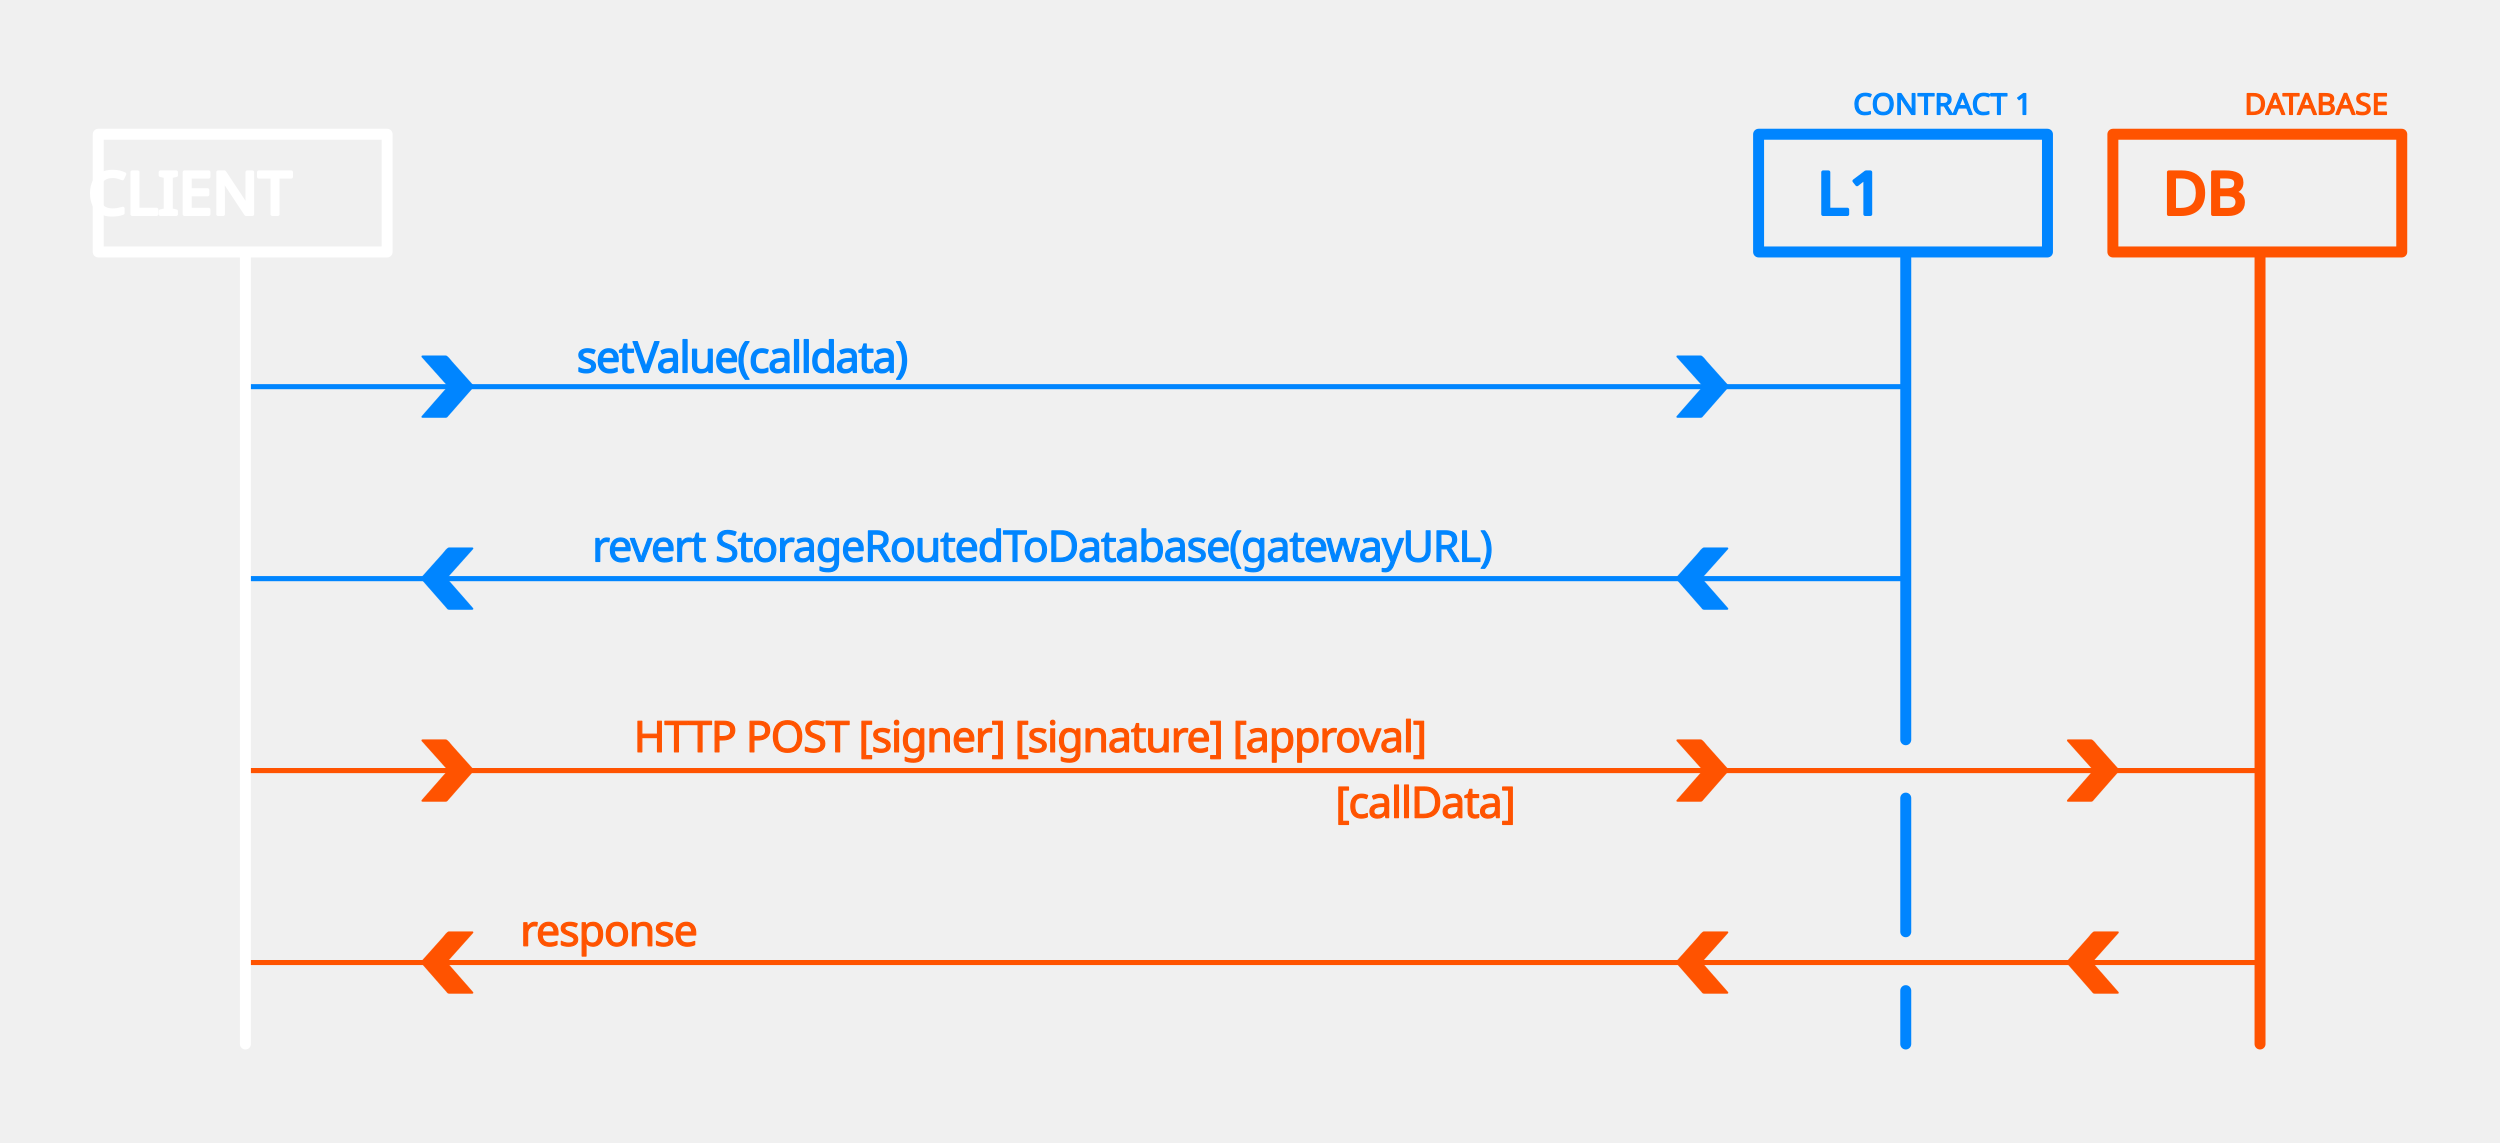
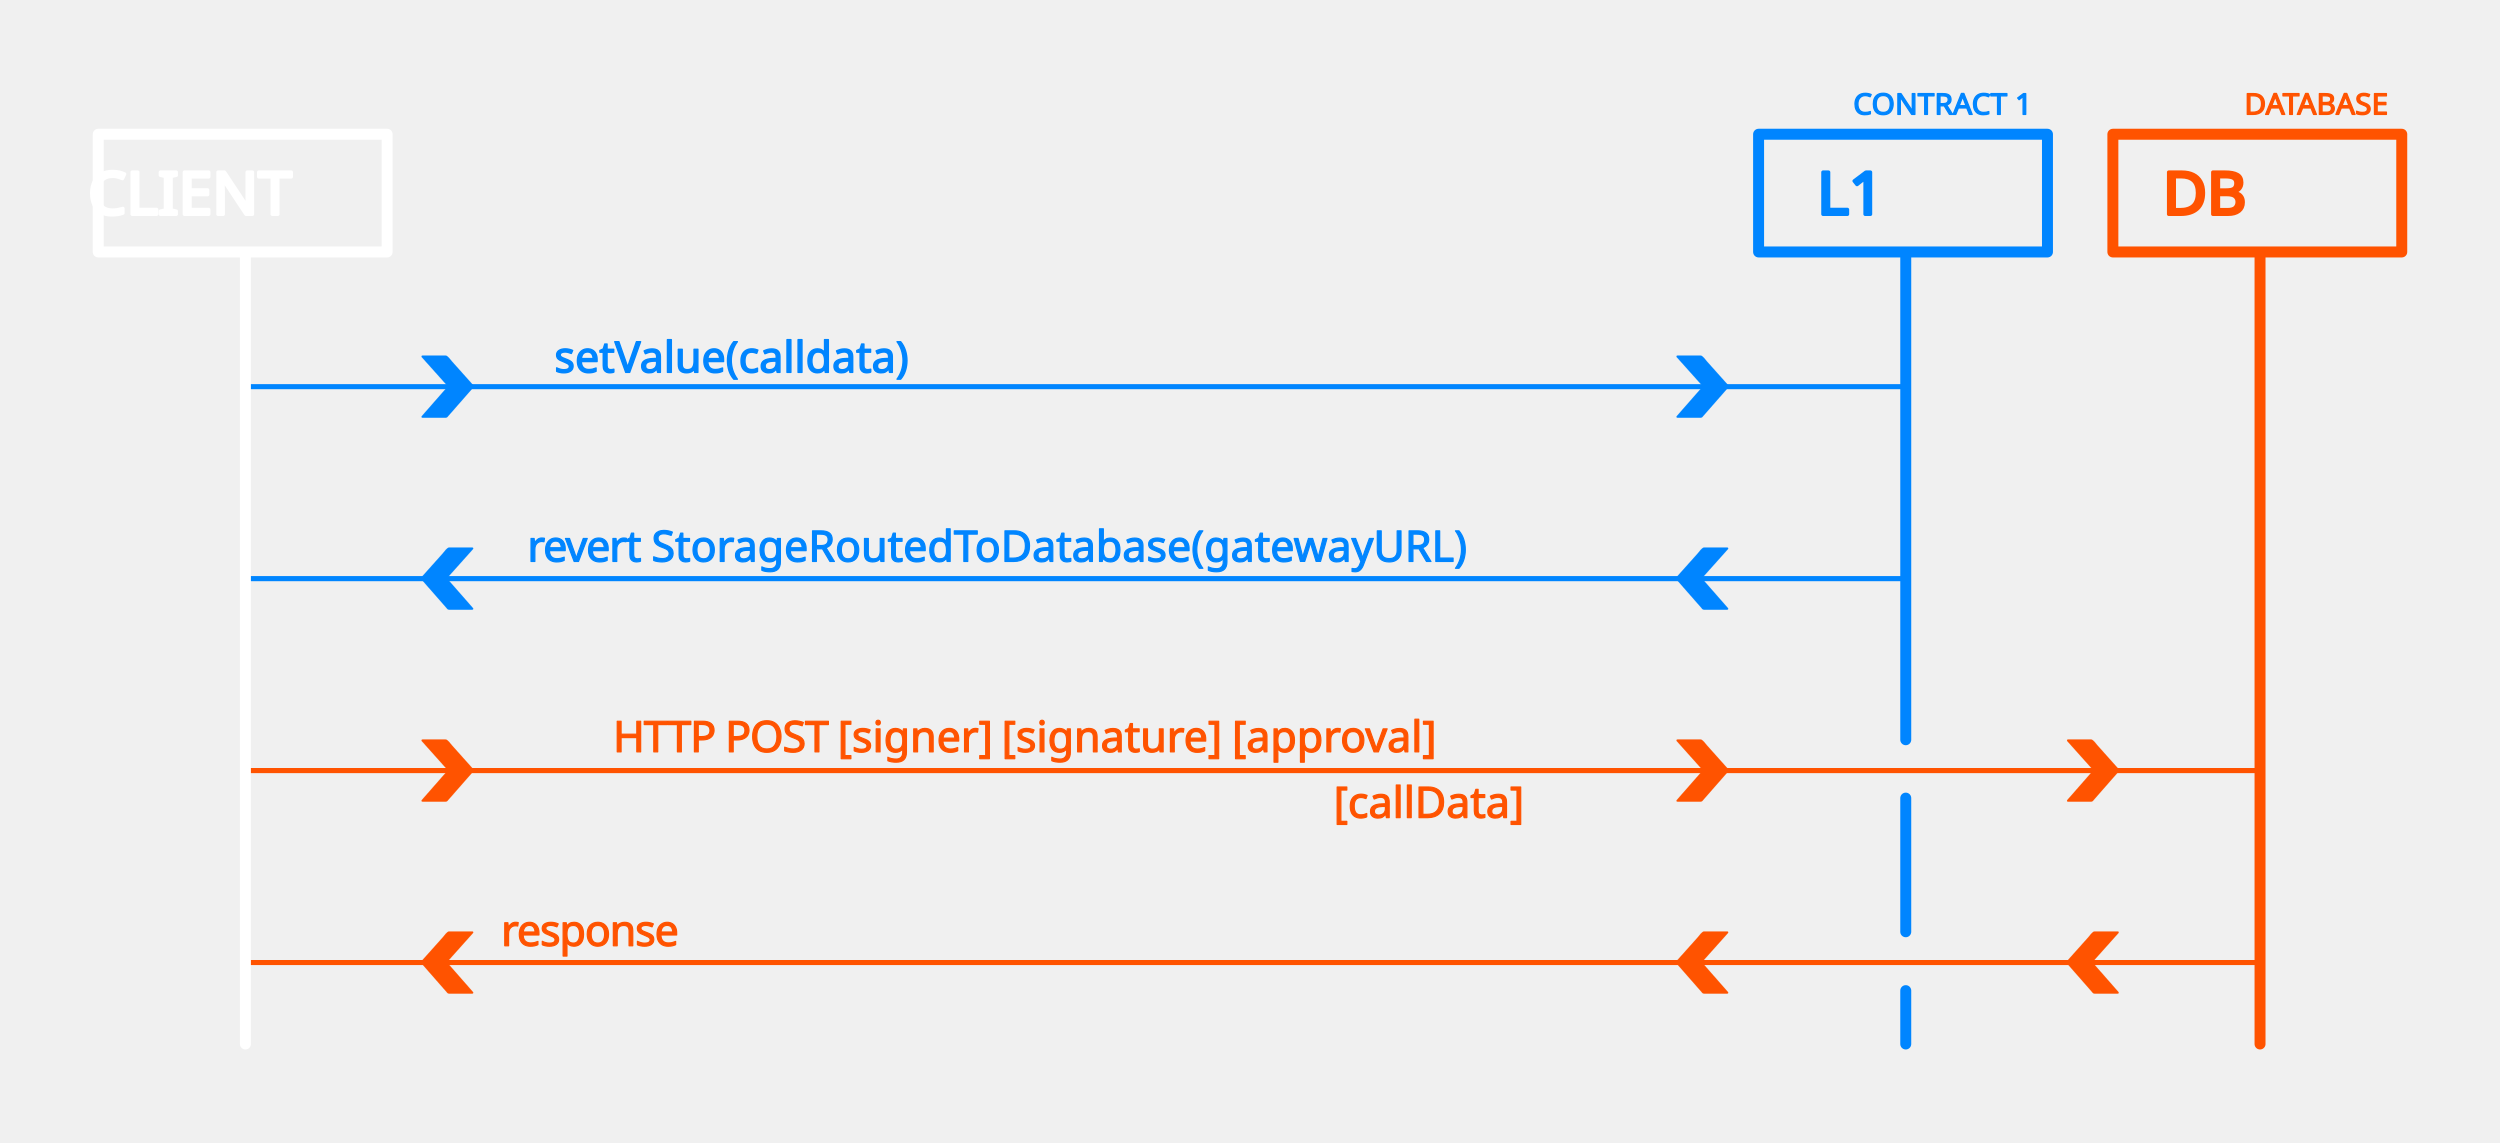
<svg xmlns="http://www.w3.org/2000/svg" xmlns:xlink="http://www.w3.org/1999/xlink" width="538.993mm" height="246.266mm" viewBox="0 0 538.993 246.266" version="1.1" id="svg6">
  <defs id="defs2">
    <rect x="258.608" y="35.355" width="130.437" height="286.727" id="rect1163" />
    <rect x="352.45" y="114.378" width="27.62" height="4.849" id="rect1482" />
    <linearGradient id="linearGradient1059">
      <stop style="stop-color:#000000;stop-opacity:1;" offset="0" id="stop1055" />
      <stop style="stop-color:#000000;stop-opacity:0;" offset="1" id="stop1057" />
    </linearGradient>
    <rect x="136.861" y="168.484" width="23.687" height="7.896" id="rect1202" />
    <linearGradient id="linearGradient1005">
      <stop style="stop-color:#000000;stop-opacity:1;" offset="0" id="stop1001" />
      <stop style="stop-color:#000000;stop-opacity:0;" offset="1" id="stop1003" />
    </linearGradient>
    <marker style="overflow:visible" id="Arrow2Mstart" refX="0" refY="0" orient="auto">
      <path transform="scale(0.6)" d="M 8.719,4.034 -2.207,0.016 8.719,-4.002 c -1.745,2.372 -1.735,5.617 -6e-7,8.035 z" style="fill:context-stroke;fill-rule:evenodd;stroke-width:0.625;stroke-linejoin:round" id="path1120" />
    </marker>
    <marker style="overflow:visible" id="Arrow2Lend" refX="0" refY="0" orient="auto">
      <path transform="matrix(-1.1,0,0,-1.1,-1.1,0)" d="M 8.719,4.034 -2.207,0.016 8.719,-4.002 c -1.745,2.372 -1.735,5.617 -6e-7,8.035 z" style="fill:context-stroke;fill-rule:evenodd;stroke-width:0.625;stroke-linejoin:round" id="path1117" />
    </marker>
    <marker style="overflow:visible" id="TriangleOutL" refX="0" refY="0" orient="auto">
      <path transform="scale(0.8)" style="fill:context-stroke;fill-rule:evenodd;stroke:context-stroke;stroke-width:1pt" d="M 5.77,0 -2.88,5 V -5 Z" id="path1238" />
    </marker>
    <marker style="overflow:visible" id="TriangleOutL-4" refX="0" refY="0" orient="auto">
      <path transform="scale(0.8)" style="fill:context-stroke;fill-rule:evenodd;stroke:context-stroke;stroke-width:1pt" d="M 5.77,0 -2.88,5 V -5 Z" id="path1238-7" />
    </marker>
    <marker style="overflow:visible" id="TriangleOutL-8" refX="0" refY="0" orient="auto">
      <path transform="scale(0.8)" style="fill:context-stroke;fill-rule:evenodd;stroke:context-stroke;stroke-width:1pt" d="M 5.77,0 -2.88,5 V -5 Z" id="path1238-3" />
    </marker>
    <marker style="overflow:visible" id="TriangleOutL-4-2" refX="0" refY="0" orient="auto">
      <path transform="scale(0.8)" style="fill:context-stroke;fill-rule:evenodd;stroke:context-stroke;stroke-width:1pt" d="M 5.77,0 -2.88,5 V -5 Z" id="path1238-7-8" />
    </marker>
    <linearGradient xlink:href="#linearGradient1005" id="linearGradient1007" x1="88.406" y1="45.401" x2="98.212" y2="45.401" gradientUnits="userSpaceOnUse" />
    <linearGradient xlink:href="#linearGradient1059" id="linearGradient1061" x1="86.907" y1="237.228" x2="177.445" y2="237.228" gradientUnits="userSpaceOnUse" />
  </defs>
  <g id="layer1" transform="translate(-33.41176,-64.922)">
-     <g id="g1001" transform="translate(-2.308462,-1.058333)">
+     <g id="g1001" transform="translate(-3.516297,-1.058333)">
      <text xml:space="preserve" style="font-size:9.269px;line-height:1.25;font-family:Palatino;-inkscape-font-specification:Palatino;font-variant-ligatures:none;text-align:center;letter-spacing:-0.242px;text-anchor:middle;fill:#ff5300;fill-opacity:1;stroke:#ff5300;stroke-width:0.257;stroke-linecap:round;stroke-linejoin:round;stroke-miterlimit:4;stroke-dasharray:none;stroke-opacity:1" x="265.375" y="228.085" id="text1278-7-4">
-         <tspan id="tspan1276-9-2" x="265.254" y="228.085" style="font-style:normal;font-variant:normal;font-weight:normal;font-stretch:normal;font-family:'SF Mono';-inkscape-font-specification:'SF Mono';fill:#ff5300;fill-opacity:1;stroke:#ff5300;stroke-width:0.257;stroke-linecap:round;stroke-linejoin:round;stroke-miterlimit:4;stroke-dasharray:none;stroke-opacity:1">HTTP POST [signer] [signature] [approval]</tspan>
+         <tspan id="tspan1276-9-2" x="265.254" y="228.085" style="font-style:normal;font-variant:normal;font-weight:normal;font-stretch:normal;font-family:'SF Mono';-inkscape-font-specification:'SF Mono';fill:#ff5300;fill-opacity:1;stroke:#ff5300;stroke-width:0.257;stroke-linecap:round;stroke-linejoin:round;stroke-miterlimit:4;stroke-dasharray:none;stroke-opacity:1">HTTP POST [<tspan style="letter-spacing:0px" id="tspan967">signer</tspan>] [<tspan style="letter-spacing:0px" id="tspan969">signature]</tspan> [<tspan style="letter-spacing:0px" id="tspan971">approval</tspan>]</tspan>
      </text>
-       <text xml:space="preserve" style="font-size:9.269px;line-height:1.25;font-family:Palatino;-inkscape-font-specification:Palatino;font-variant-ligatures:none;text-align:center;letter-spacing:-0.242px;text-anchor:middle;fill:#ff5300;fill-opacity:1;stroke:#ff5300;stroke-width:0.257;stroke-linecap:round;stroke-linejoin:round;stroke-miterlimit:4;stroke-dasharray:none;stroke-opacity:1" x="350.579" y="242.269" id="text1278-7-4-3">
-         <tspan id="tspan1276-9-2-3" x="350.458" y="242.269" style="font-style:normal;font-variant:normal;font-weight:normal;font-stretch:normal;font-family:'SF Mono';-inkscape-font-specification:'SF Mono';fill:#ff5300;fill-opacity:1;stroke:#ff5300;stroke-width:0.257;stroke-linecap:round;stroke-linejoin:round;stroke-miterlimit:4;stroke-dasharray:none;stroke-opacity:1">[callData]</tspan>
+       <text xml:space="preserve" style="font-size:9.269px;line-height:1.25;font-family:Palatino;-inkscape-font-specification:Palatino;font-variant-ligatures:none;text-align:center;letter-spacing:-0.242px;text-anchor:middle;fill:#ff5300;fill-opacity:1;stroke:#ff5300;stroke-width:0.257;stroke-linecap:round;stroke-linejoin:round;stroke-miterlimit:4;stroke-dasharray:none;stroke-opacity:1" x="352.512" y="242.269" id="text1278-7-4-3">
+         <tspan id="tspan1276-9-2-3" x="352.391" y="242.269" style="font-style:normal;font-variant:normal;font-weight:normal;font-stretch:normal;font-family:'SF Mono';-inkscape-font-specification:'SF Mono';fill:#ff5300;fill-opacity:1;stroke:#ff5300;stroke-width:0.257;stroke-linecap:round;stroke-linejoin:round;stroke-miterlimit:4;stroke-dasharray:none;stroke-opacity:1">[<tspan style="letter-spacing:0px" id="tspan973">callData</tspan>]</tspan>
      </text>
    </g>
-     <g id="g1285" transform="translate(-14.83265,4.208755)" style="fill:#0085ff;fill-opacity:1;stroke:#0085ff;stroke-opacity:1">
-       <text xml:space="preserve" style="font-size:9.269px;line-height:1.25;font-family:Palatino;-inkscape-font-specification:Palatino;font-variant-ligatures:none;text-align:center;letter-spacing:-0.29px;text-anchor:middle;fill:#0085ff;fill-opacity:1;stroke:#0085ff;stroke-width:0.309;stroke-linecap:round;stroke-linejoin:round;stroke-miterlimit:4;stroke-dasharray:none;stroke-opacity:1" x="214.05" y="140.992" id="text1278">
-         <tspan id="tspan1276" x="216.629" y="140.992" style="font-style:normal;font-variant:normal;font-weight:normal;font-stretch:normal;font-size:9.269px;font-family:'SF Mono';-inkscape-font-specification:'SF Mono';fill:#0085ff;fill-opacity:1;stroke:#0085ff;stroke-width:0.309;stroke-linecap:round;stroke-linejoin:round;stroke-miterlimit:4;stroke-dasharray:none;stroke-opacity:1">setValue(calldata) </tspan>
+     <g id="g1285" transform="translate(-16.47178,4.208755)" style="fill:#0085ff;fill-opacity:1;stroke:#0085ff;stroke-opacity:1">
+       <text xml:space="preserve" style="font-size:9.269px;line-height:1.25;font-family:Palatino;-inkscape-font-specification:Palatino;font-variant-ligatures:none;text-align:center;letter-spacing:0px;text-anchor:middle;fill:#0085ff;fill-opacity:1;stroke:#0085ff;stroke-width:0.309;stroke-linecap:round;stroke-linejoin:round;stroke-miterlimit:4;stroke-dasharray:none;stroke-opacity:1" x="214.05" y="140.992" id="text1278">
+         <tspan id="tspan1276" x="216.919" y="140.992" style="font-style:normal;font-variant:normal;font-weight:normal;font-stretch:normal;font-size:9.269px;font-family:'SF Mono';-inkscape-font-specification:'SF Mono';fill:#0085ff;fill-opacity:1;stroke:#0085ff;stroke-width:0.309;stroke-linecap:round;stroke-linejoin:round;stroke-miterlimit:4;stroke-dasharray:none;stroke-opacity:1">setValue(calldata) </tspan>
      </text>
    </g>
    <text xml:space="preserve" style="font-style:normal;font-variant:normal;font-weight:normal;font-stretch:normal;font-size:5.875px;line-height:1.05;font-family:SPOTNIK;-inkscape-font-specification:SPOTNIK;font-variant-ligatures:none;text-align:center;letter-spacing:0.472px;text-anchor:middle;fill:#ff4f00;fill-opacity:1;stroke:#000000;stroke-width:0.803;stroke-linecap:round;stroke-linejoin:round;stroke-miterlimit:4;stroke-dasharray:none;stroke-opacity:1" x="187.271" y="146.442" id="text2139-0-1-8-8-8-0-0" transform="scale(1.047946,0.9542476)">
      <tspan style="font-style:normal;font-variant:normal;font-weight:normal;font-stretch:normal;font-family:SPOTNIK;-inkscape-font-specification:SPOTNIK;text-align:end;text-anchor:end;fill:#ff4f00;fill-opacity:1;stroke:#000000;stroke-width:0.803;stroke-linecap:round;stroke-linejoin:round;stroke-miterlimit:4;stroke-dasharray:none;stroke-opacity:1" x="187.271" y="146.442" id="tspan2163-0-2-6-4-3-4" />
    </text>
    <g id="g1162" transform="matrix(0.2723189,0,0,0.2723189,213.8516,218.0248)" />
    <g id="g1170" transform="translate(101.0709,4.805857)" style="fill:none">
      <path style="fill:none;fill-opacity:1;stroke:#0085ff;stroke-width:2.365;stroke-linecap:round;stroke-linejoin:round;stroke-miterlimit:4;stroke-dasharray:none;stroke-opacity:1" d="m 343.216,285.2 v -11.505 m 0,-12.694 v -28.814 m 0,-12.587 v -105.162 H 311.488 V 89.06 h 62.281 v 25.378 h -30.553" id="path1065-7" />
      <text xml:space="preserve" style="font-size:12.87px;line-height:1.25;font-family:Palatino;-inkscape-font-specification:Palatino;font-variant-ligatures:none;text-align:center;letter-spacing:0px;text-anchor:middle;fill:#0085ff;fill-opacity:1;stroke:#0085ff;stroke-width:0.771;stroke-miterlimit:4;stroke-dasharray:none;stroke-opacity:1" x="338.129" y="107.736" id="text1098-9" transform="scale(1.013468,0.9867108)">
        <tspan id="tspan1096-9" x="338.129" y="107.736" style="font-style:normal;font-variant:normal;font-weight:normal;font-stretch:normal;font-family:'SF Mono';-inkscape-font-specification:'SF Mono';fill:#0085ff;fill-opacity:1;stroke:#0085ff;stroke-width:0.771;stroke-linecap:round;stroke-linejoin:round;stroke-miterlimit:4;stroke-dasharray:none;stroke-opacity:1">L1</tspan>
      </text>
    </g>
    <g id="g1175" transform="translate(101.0709,4.2183)" style="fill:none;stroke:#ff5300;stroke-opacity:1">
      <path style="fill:none;fill-opacity:1;stroke:#ff5300;stroke-width:2.365;stroke-linecap:round;stroke-linejoin:round;stroke-miterlimit:4;stroke-dasharray:none;stroke-opacity:1" d="m 419.598,285.787 v -70.697 m 0,0 V 115.026 H 387.87 V 89.648 h 62.281 V 115.026 h -30.553" id="path1065-7-8" />
      <text xml:space="preserve" style="font-size:12.87px;line-height:1.25;font-family:Palatino;-inkscape-font-specification:Palatino;font-variant-ligatures:none;text-align:center;letter-spacing:0px;text-anchor:middle;fill:#ff5300;fill-opacity:1;stroke:#ff5300;stroke-width:0.771;stroke-miterlimit:4;stroke-dasharray:none;stroke-opacity:1" x="413.496" y="108.332" id="text1098-9-0" transform="scale(1.013468,0.9867108)">
        <tspan id="tspan1096-9-8" x="413.496" y="108.332" style="font-style:normal;font-variant:normal;font-weight:normal;font-stretch:normal;font-family:'SF Mono';-inkscape-font-specification:'SF Mono';fill:#ff5300;fill-opacity:1;stroke:#ff5300;stroke-width:0.771;stroke-linecap:round;stroke-linejoin:round;stroke-miterlimit:4;stroke-dasharray:none;stroke-opacity:1">DB</tspan>
      </text>
    </g>
    <text xml:space="preserve" id="text1161" style="font-size:14.111px;line-height:1.25;font-family:Palatino;-inkscape-font-specification:Palatino;font-variant-ligatures:none;text-align:center;letter-spacing:-0.368px;white-space:pre;shape-inside:url(#rect1163);" />
    <text xml:space="preserve" style="font-size:6.379px;line-height:1.25;font-family:Palatino;-inkscape-font-specification:Palatino;font-variant-ligatures:none;text-align:center;letter-spacing:0px;text-anchor:middle;fill:#0085ff;fill-opacity:1;stroke:#0085ff;stroke-width:0.282;stroke-miterlimit:4;stroke-dasharray:none;stroke-opacity:1" x="450.227" y="90.797" id="text1098-9-9" transform="scale(1.013468,0.9867108)">
      <tspan id="tspan1096-9-6" x="450.227" y="90.797" style="font-style:normal;font-variant:normal;font-weight:normal;font-stretch:normal;font-family:'SF Mono';-inkscape-font-specification:'SF Mono';fill:#0085ff;fill-opacity:1;stroke:#0085ff;stroke-width:0.282;stroke-linecap:round;stroke-linejoin:round;stroke-miterlimit:4;stroke-dasharray:none;stroke-opacity:1">CONTRACT 1</tspan>
    </text>
    <path style="fill:none;stroke:#0085ff;stroke-width:1.1;stroke-linecap:round;stroke-linejoin:round;stroke-miterlimit:4;stroke-dasharray:none;stroke-opacity:1" d="M 86.012,148.283 H 444.287" id="path1225" />
    <path style="fill:#0085ff;fill-opacity:1;stroke:#0085ff;stroke-width:1.1;stroke-linecap:round;stroke-linejoin:round;stroke-miterlimit:4;stroke-dasharray:none;stroke-opacity:1" d="M 86.012,189.67 H 444.287" id="path1225-4" />
    <path style="fill:none;stroke:#ff5300;stroke-width:1.1;stroke-linecap:round;stroke-linejoin:round;stroke-miterlimit:4;stroke-dasharray:none;stroke-opacity:1" d="M 86.012,231.056 H 520.669" id="path1225-8" />
    <path style="fill:#ff5300;fill-opacity:1;stroke:#ff5300;stroke-width:1.1;stroke-linecap:round;stroke-linejoin:round;stroke-miterlimit:4;stroke-dasharray:none;stroke-opacity:1" d="M 86.012,272.443 H 520.669" id="path1225-80" />
    <g id="g1291" transform="matrix(-0.02409993,0,0,0.02409993,136.5709,141.5783)" style="fill:#0085ff;fill-opacity:1;stroke:#0085ff;stroke-opacity:1">
      <g id="g1289" style="fill:#0085ff;fill-opacity:1;stroke:#0085ff;stroke-opacity:1">
        <path d="M 508.094,13.5 C 511.82,6.043 508.087,0 499.749,0 c 0,0 -205.77,0 -205.773,0 -19.045,0.006 -44.079,38.363 -56.512,52.262 -21.87,24.449 -186.59,207.547 -187.783,209.934 -3.727,7.458 -3.727,19.544 0,27.001 l 222.456,253.726 c 3.727,7.458 13.507,13.501 21.843,13.501 h 205.77 c 8.335,0 12.071,-6.043 8.345,-13.501 L 285.638,289.197 c -3.728,-7.457 -3.728,-19.544 0,-27.001 z" id="path1287" style="fill:#0085ff;fill-opacity:1;stroke:#0085ff;stroke-opacity:1" />
      </g>
    </g>
    <g id="g1291-1" transform="matrix(-0.02409993,0,0,0.02409993,407.1377,141.5783)" style="fill:#0085ff;fill-opacity:1;stroke:#0085ff;stroke-opacity:1">
      <g id="g1289-3" style="fill:#0085ff;fill-opacity:1;stroke:#0085ff;stroke-opacity:1">
        <path d="M 508.094,13.5 C 511.82,6.043 508.087,0 499.749,0 c 0,0 -205.77,0 -205.773,0 -19.045,0.006 -44.079,38.363 -56.512,52.262 -21.87,24.449 -186.59,207.547 -187.783,209.934 -3.727,7.458 -3.727,19.544 0,27.001 l 222.456,253.726 c 3.727,7.458 13.507,13.501 21.843,13.501 h 205.77 c 8.335,0 12.071,-6.043 8.345,-13.501 L 285.638,289.197 c -3.728,-7.457 -3.728,-19.544 0,-27.001 z" id="path1287-6" style="fill:#0085ff;fill-opacity:1;stroke:#0085ff;stroke-opacity:1" />
      </g>
    </g>
    <g id="g1285-3" transform="translate(61.51891,46.74286)" style="fill:#0085ff;fill-opacity:1;stroke:#0085ff;stroke-opacity:1">
      <text xml:space="preserve" style="font-size:9.269px;line-height:1.25;font-family:Palatino;-inkscape-font-specification:Palatino;font-variant-ligatures:none;text-align:center;letter-spacing:-0.242px;text-anchor:middle;fill:#0085ff;fill-opacity:1;stroke:#0085ff;stroke-width:0.257;stroke-linecap:round;stroke-linejoin:round;stroke-miterlimit:4;stroke-dasharray:none;stroke-opacity:1" x="204.16" y="139.236" id="text1278-7">
-         <tspan id="tspan1276-9" x="204.039" y="139.236" style="font-style:normal;font-variant:normal;font-weight:normal;font-stretch:normal;font-family:'SF Mono';-inkscape-font-specification:'SF Mono';fill:#0085ff;fill-opacity:1;stroke:#0085ff;stroke-width:0.257;stroke-linecap:round;stroke-linejoin:round;stroke-miterlimit:4;stroke-dasharray:none;stroke-opacity:1">revert StorageRoutedToDatabase(gatewayURL)</tspan>
+         <tspan id="tspan1276-9" x="204.16" y="139.236" style="font-style:normal;font-variant:normal;font-weight:normal;font-stretch:normal;font-family:'SF Mono';-inkscape-font-specification:'SF Mono';fill:#0085ff;fill-opacity:1;stroke:#0085ff;stroke-width:0.257;stroke-linecap:round;stroke-linejoin:round;stroke-miterlimit:4;stroke-dasharray:none;stroke-opacity:1">revert <tspan style="letter-spacing:0px" id="tspan965">StorageRoutedToDatabase(gatewayURL)</tspan>
+         </tspan>
      </text>
    </g>
    <g id="g1291-6" transform="matrix(0.02409993,0,0,0.02409993,123.1611,182.9649)" style="fill:#0085ff;fill-opacity:1;stroke:#0085ff;stroke-opacity:1">
      <g id="g1289-0" style="fill:#0085ff;fill-opacity:1;stroke:#0085ff;stroke-opacity:1">
        <path d="M 508.094,13.5 C 511.82,6.043 508.087,0 499.749,0 c 0,0 -205.77,0 -205.773,0 -19.045,0.006 -44.079,38.363 -56.512,52.262 -21.87,24.449 -186.59,207.547 -187.783,209.934 -3.727,7.458 -3.727,19.544 0,27.001 l 222.456,253.726 c 3.727,7.458 13.507,13.501 21.843,13.501 h 205.77 c 8.335,0 12.071,-6.043 8.345,-13.501 L 285.638,289.197 c -3.728,-7.457 -3.728,-19.544 0,-27.001 z" id="path1287-60" style="fill:#0085ff;fill-opacity:1;stroke:#0085ff;stroke-opacity:1" />
      </g>
    </g>
    <g id="g1291-1-2" transform="matrix(0.02409993,0,0,0.02409993,393.7279,182.9649)" style="fill:#0085ff;fill-opacity:1;stroke:#0085ff;stroke-opacity:1">
      <g id="g1289-3-5" style="fill:#0085ff;fill-opacity:1;stroke:#0085ff;stroke-opacity:1">
        <path d="M 508.094,13.5 C 511.82,6.043 508.087,0 499.749,0 c 0,0 -205.77,0 -205.773,0 -19.045,0.006 -44.079,38.363 -56.512,52.262 -21.87,24.449 -186.59,207.547 -187.783,209.934 -3.727,7.458 -3.727,19.544 0,27.001 l 222.456,253.726 c 3.727,7.458 13.507,13.501 21.843,13.501 h 205.77 c 8.335,0 12.071,-6.043 8.345,-13.501 L 285.638,289.197 c -3.728,-7.457 -3.728,-19.544 0,-27.001 z" id="path1287-6-2" style="fill:#0085ff;fill-opacity:1;stroke:#0085ff;stroke-opacity:1" />
      </g>
    </g>
    <g id="g1291-6-4-2" transform="matrix(-0.02409993,0,0,0.02409993,491.3289,224.3516)" style="fill:#ff5300;fill-opacity:1;stroke:#ff5300;stroke-opacity:1">
      <g id="g1289-0-5-8" style="fill:#ff5300;fill-opacity:1;stroke:#ff5300;stroke-opacity:1">
        <path d="M 508.094,13.5 C 511.82,6.043 508.087,0 499.749,0 c 0,0 -205.77,0 -205.773,0 -19.045,0.006 -44.079,38.363 -56.512,52.262 -21.87,24.449 -186.59,207.547 -187.783,209.934 -3.727,7.458 -3.727,19.544 0,27.001 l 222.456,253.726 c 3.727,7.458 13.507,13.501 21.843,13.501 h 205.77 c 8.335,0 12.071,-6.043 8.345,-13.501 L 285.638,289.197 c -3.728,-7.457 -3.728,-19.544 0,-27.001 z" id="path1287-60-3-7" style="fill:#ff5300;fill-opacity:1;stroke:#ff5300;stroke-opacity:1" />
      </g>
    </g>
    <g id="g967">
      <g id="g1291-6-4" transform="matrix(-0.02409993,0,0,0.02409993,407.1377,224.3516)" style="fill:#ff5300;fill-opacity:1;stroke:#ff5300;stroke-opacity:1">
        <g id="g1289-0-5" style="fill:#ff5300;fill-opacity:1;stroke:#ff5300;stroke-opacity:1">
          <path d="M 508.094,13.5 C 511.82,6.043 508.087,0 499.749,0 c 0,0 -205.77,0 -205.773,0 -19.045,0.006 -44.079,38.363 -56.512,52.262 -21.87,24.449 -186.59,207.547 -187.783,209.934 -3.727,7.458 -3.727,19.544 0,27.001 l 222.456,253.726 c 3.727,7.458 13.507,13.501 21.843,13.501 h 205.77 c 8.335,0 12.071,-6.043 8.345,-13.501 L 285.638,289.197 c -3.728,-7.457 -3.728,-19.544 0,-27.001 z" id="path1287-60-3" style="fill:#ff5300;fill-opacity:1;stroke:#ff5300;stroke-opacity:1" />
        </g>
      </g>
      <g id="g1289-3-5-8" transform="matrix(-0.02409993,0,0,0.02409993,136.5709,224.3516)" style="fill:#ff5300;fill-opacity:1;stroke:#ff5300;stroke-opacity:1">
        <path d="M 508.094,13.5 C 511.82,6.043 508.087,0 499.749,0 c 0,0 -205.77,0 -205.773,0 -19.045,0.006 -44.079,38.363 -56.512,52.262 -21.87,24.449 -186.59,207.547 -187.783,209.934 -3.727,7.458 -3.727,19.544 0,27.001 l 222.456,253.726 c 3.727,7.458 13.507,13.501 21.843,13.501 h 205.77 c 8.335,0 12.071,-6.043 8.345,-13.501 L 285.638,289.197 c -3.728,-7.457 -3.728,-19.544 0,-27.001 z" id="path1287-6-2-8" style="fill:#ff5300;fill-opacity:1;stroke:#ff5300;stroke-opacity:1" />
      </g>
    </g>
    <g id="g1291-6-4-2-3" transform="matrix(0.02409993,0,0,0.02409993,477.9191,265.7382)" style="fill:#ff5300;fill-opacity:1;stroke:#ff5300;stroke-opacity:1">
      <g id="g1289-0-5-8-0" style="fill:#ff5300;fill-opacity:1;stroke:#ff5300;stroke-opacity:1">
        <path d="M 508.094,13.5 C 511.82,6.043 508.087,0 499.749,0 c 0,0 -205.77,0 -205.773,0 -19.045,0.006 -44.079,38.363 -56.512,52.262 -21.87,24.449 -186.59,207.547 -187.783,209.934 -3.727,7.458 -3.727,19.544 0,27.001 l 222.456,253.726 c 3.727,7.458 13.507,13.501 21.843,13.501 h 205.77 c 8.335,0 12.071,-6.043 8.345,-13.501 L 285.638,289.197 c -3.728,-7.457 -3.728,-19.544 0,-27.001 z" id="path1287-60-3-7-2" style="fill:#ff5300;fill-opacity:1;stroke:#ff5300;stroke-opacity:1" />
      </g>
    </g>
    <g id="g1291-6-2" transform="matrix(0.02409993,0,0,0.02409993,123.1611,265.7382)" style="fill:#ff5300;fill-opacity:1;stroke:#ff5300;stroke-opacity:1">
      <g id="g1289-0-6" style="fill:#ff5300;fill-opacity:1;stroke:#ff5300;stroke-opacity:1">
        <path d="M 508.094,13.5 C 511.82,6.043 508.087,0 499.749,0 c 0,0 -205.77,0 -205.773,0 -19.045,0.006 -44.079,38.363 -56.512,52.262 -21.87,24.449 -186.59,207.547 -187.783,209.934 -3.727,7.458 -3.727,19.544 0,27.001 l 222.456,253.726 c 3.727,7.458 13.507,13.501 21.843,13.501 h 205.77 c 8.335,0 12.071,-6.043 8.345,-13.501 L 285.638,289.197 c -3.728,-7.457 -3.728,-19.544 0,-27.001 z" id="path1287-60-8" style="fill:#ff5300;fill-opacity:1;stroke:#ff5300;stroke-opacity:1" />
      </g>
    </g>
    <g id="g1291-1-2-5" transform="matrix(0.02409993,0,0,0.02409993,393.7279,265.7382)" style="fill:#ff5300;fill-opacity:1;stroke:#ff5300;stroke-opacity:1">
      <g id="g1289-3-5-5" style="fill:#ff5300;fill-opacity:1;stroke:#ff5300;stroke-opacity:1">
        <path d="M 508.094,13.5 C 511.82,6.043 508.087,0 499.749,0 c 0,0 -205.77,0 -205.773,0 -19.045,0.006 -44.079,38.363 -56.512,52.262 -21.87,24.449 -186.59,207.547 -187.783,209.934 -3.727,7.458 -3.727,19.544 0,27.001 l 222.456,253.726 c 3.727,7.458 13.507,13.501 21.843,13.501 h 205.77 c 8.335,0 12.071,-6.043 8.345,-13.501 L 285.638,289.197 c -3.728,-7.457 -3.728,-19.544 0,-27.001 z" id="path1287-6-2-9" style="fill:#ff5300;fill-opacity:1;stroke:#ff5300;stroke-opacity:1" />
      </g>
    </g>
-     <g id="g1285-3-4" transform="translate(-42.67382,129.1018)" style="fill:#ff5300;fill-opacity:1;stroke:#ff5300;stroke-opacity:1">
+     <g id="g1285-3-4" transform="translate(-46.78046,129.1018)" style="fill:#ff5300;fill-opacity:1;stroke:#ff5300;stroke-opacity:1">
      <text xml:space="preserve" style="font-size:9.269px;line-height:1.25;font-family:Palatino;-inkscape-font-specification:Palatino;font-variant-ligatures:none;text-align:center;letter-spacing:-0.242px;text-anchor:middle;fill:#ff5300;fill-opacity:1;stroke:#ff5300;stroke-width:0.257;stroke-linecap:round;stroke-linejoin:round;stroke-miterlimit:4;stroke-dasharray:none;stroke-opacity:1" x="214.903" y="139.724" id="text1278-7-8">
        <tspan id="tspan1276-9-3" x="214.782" y="139.724" style="font-style:normal;font-variant:normal;font-weight:normal;font-stretch:normal;font-family:'SF Mono';-inkscape-font-specification:'SF Mono';fill:#ff5300;fill-opacity:1;stroke:#ff5300;stroke-width:0.257;stroke-linecap:round;stroke-linejoin:round;stroke-miterlimit:4;stroke-dasharray:none;stroke-opacity:1">response</tspan>
      </text>
    </g>
    <g id="g1159">
      <path style="fill:none;fill-opacity:0.375;stroke:#ffffff;stroke-width:2.365;stroke-linecap:round;stroke-linejoin:round;stroke-miterlimit:4;stroke-dasharray:none;stroke-opacity:1" d="M 86.322,290.006 V 119.244 H 54.594 V 93.866 H 116.875 V 119.244 H 86.322" id="path1065" />
      <text xml:space="preserve" style="font-size:12.87px;line-height:1.25;font-family:Palatino;-inkscape-font-specification:Palatino;font-variant-ligatures:none;text-align:center;letter-spacing:0px;text-anchor:middle;fill:#ffffff;fill-opacity:1;stroke:#ffffff;stroke-width:0.771;stroke-miterlimit:4;stroke-dasharray:none;stroke-opacity:1" x="84.649" y="112.607" id="text1098" transform="scale(1.013468,0.9867108)">
        <tspan id="tspan1096" x="84.649" y="112.607" style="font-style:normal;font-variant:normal;font-weight:normal;font-stretch:normal;font-family:'SF Mono';-inkscape-font-specification:'SF Mono';fill:#ffffff;fill-opacity:1;stroke:#ffffff;stroke-width:0.771;stroke-linecap:round;stroke-linejoin:round;stroke-miterlimit:4;stroke-dasharray:none;stroke-opacity:1">CLIENT</tspan>
      </text>
    </g>
    <text xml:space="preserve" style="font-size:6.379px;line-height:1.25;font-family:Palatino;-inkscape-font-specification:Palatino;font-variant-ligatures:none;text-align:center;letter-spacing:0px;text-anchor:middle;fill:#ff5300;fill-opacity:1;stroke:#ff5300;stroke-width:0.282;stroke-miterlimit:4;stroke-dasharray:none;stroke-opacity:1" x="529.706" y="90.797" id="text1098-9-9-8" transform="scale(1.013468,0.9867108)">
      <tspan id="tspan1096-9-6-7" x="529.706" y="90.797" style="font-style:normal;font-variant:normal;font-weight:normal;font-stretch:normal;font-family:'SF Mono';-inkscape-font-specification:'SF Mono';fill:#ff5300;fill-opacity:1;stroke:#ff5300;stroke-width:0.282;stroke-linecap:round;stroke-linejoin:round;stroke-miterlimit:4;stroke-dasharray:none;stroke-opacity:1">DATABASE</tspan>
    </text>
  </g>
</svg>
